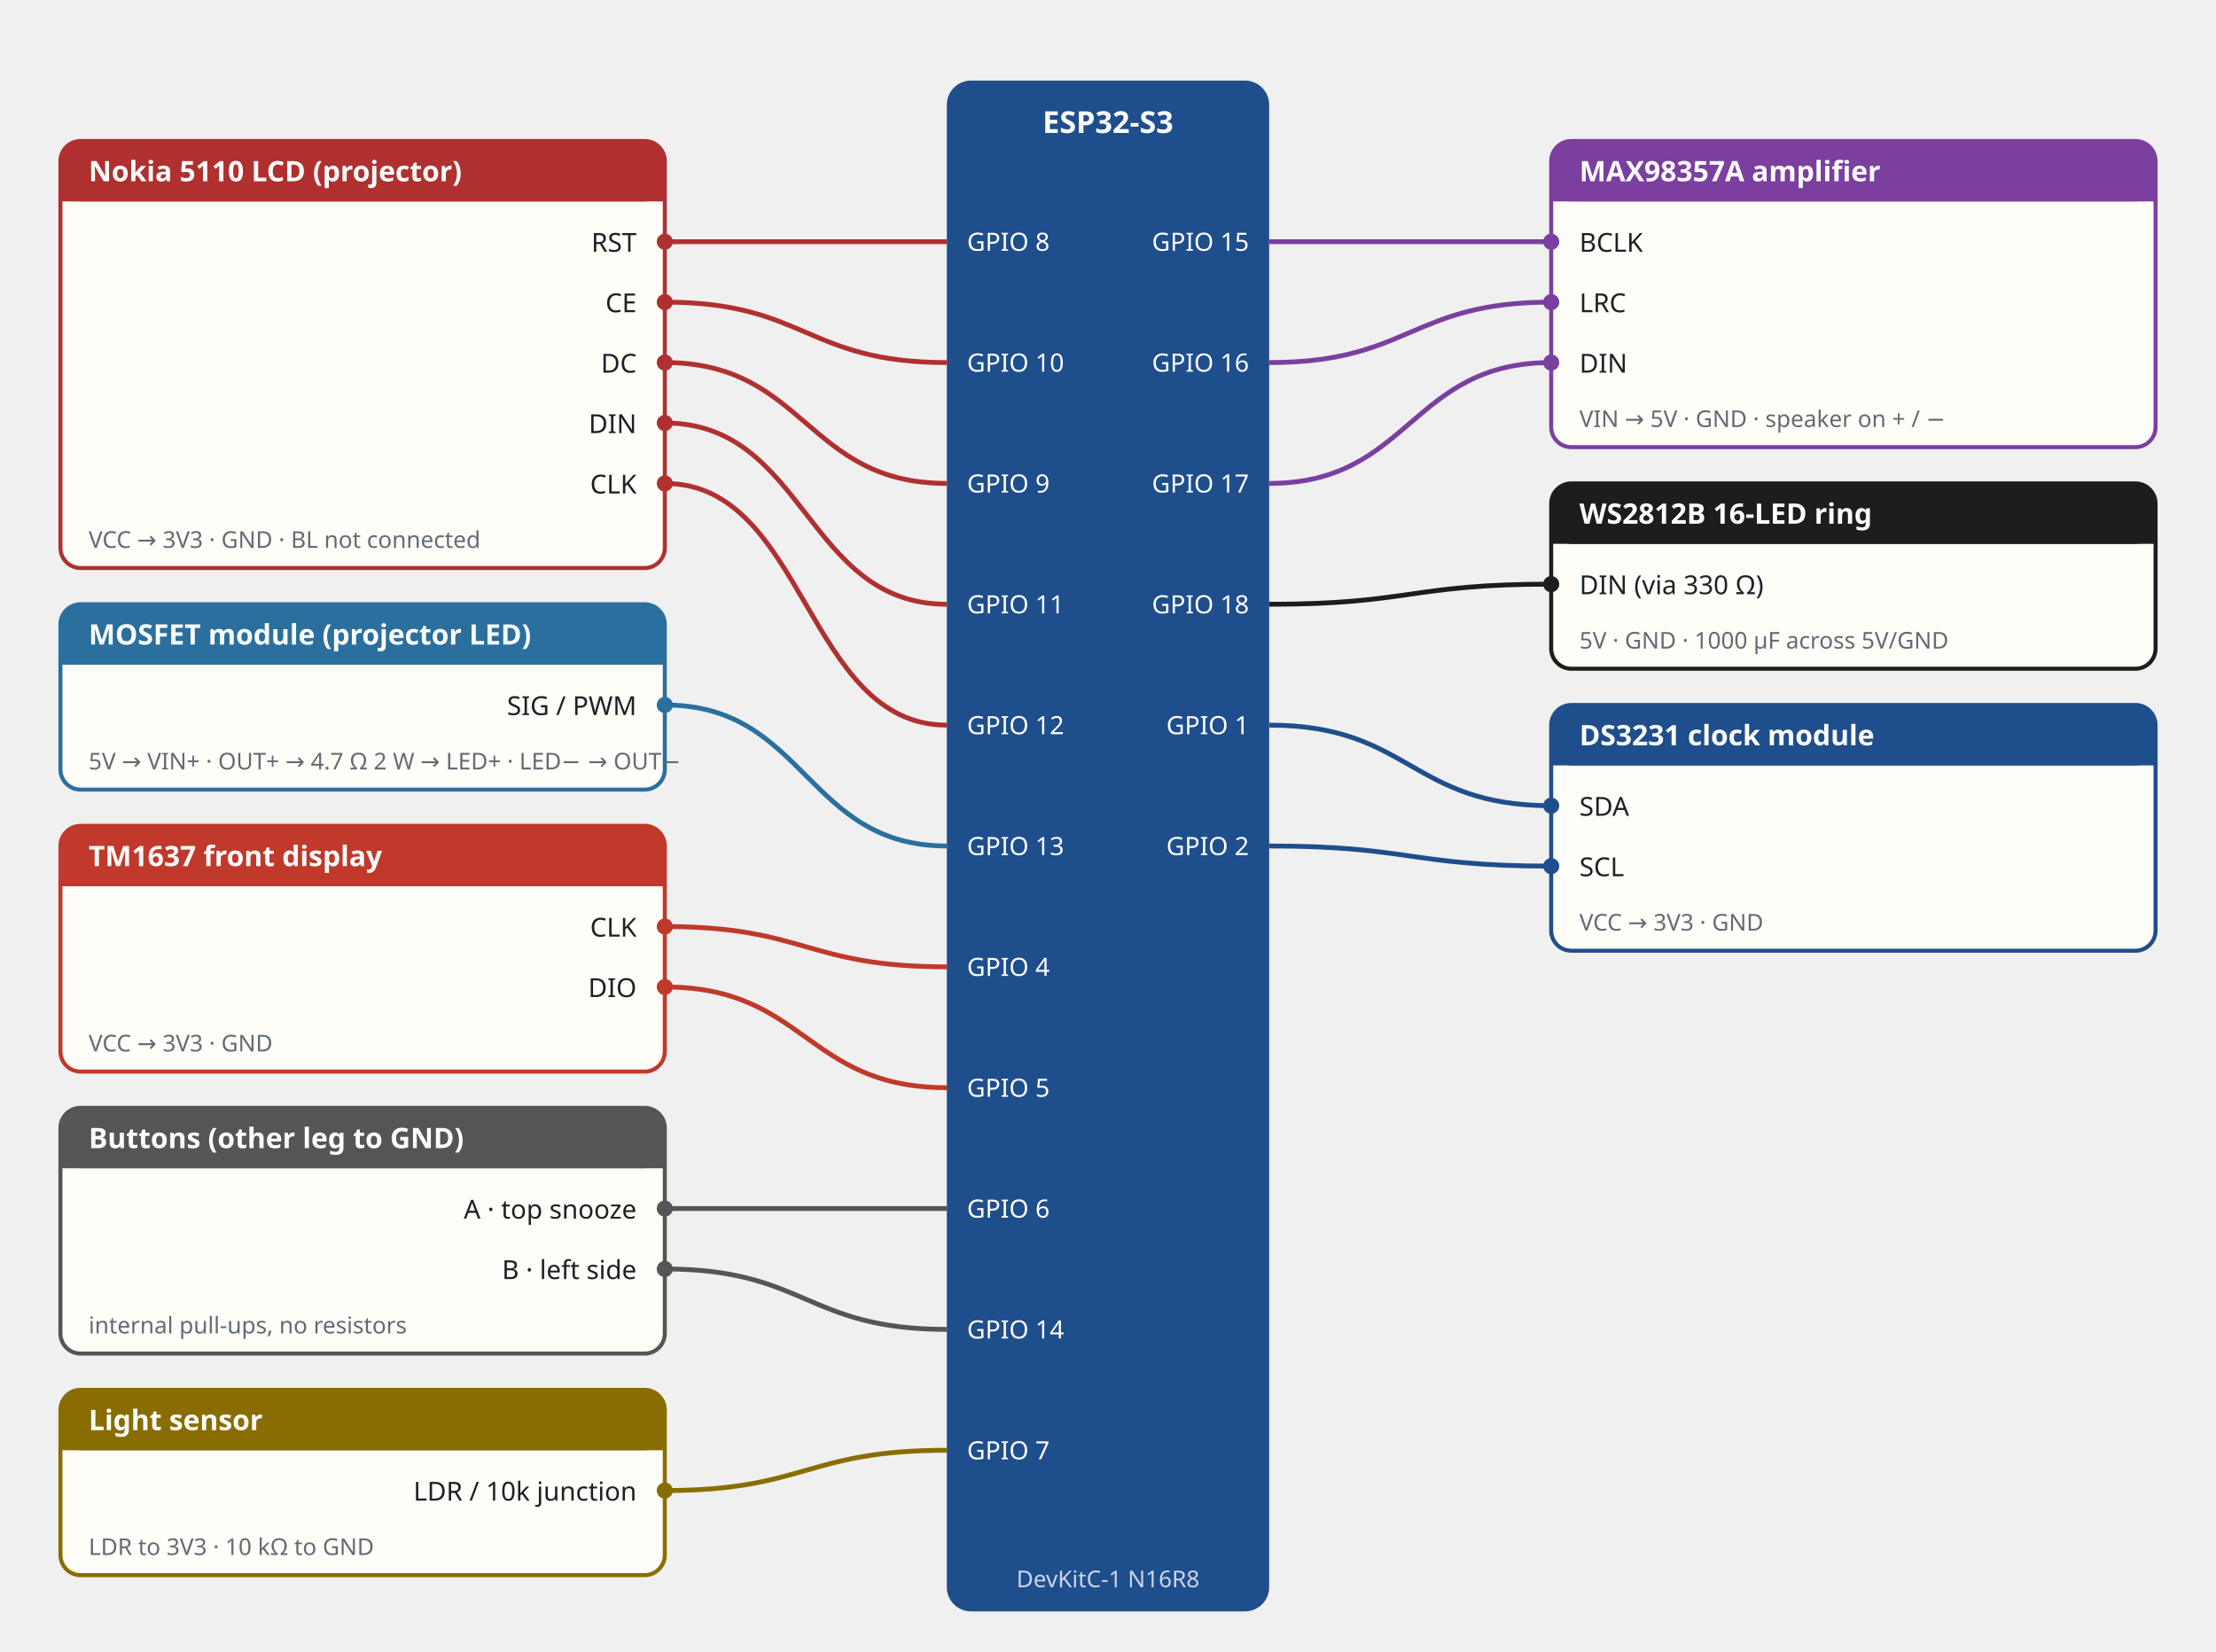
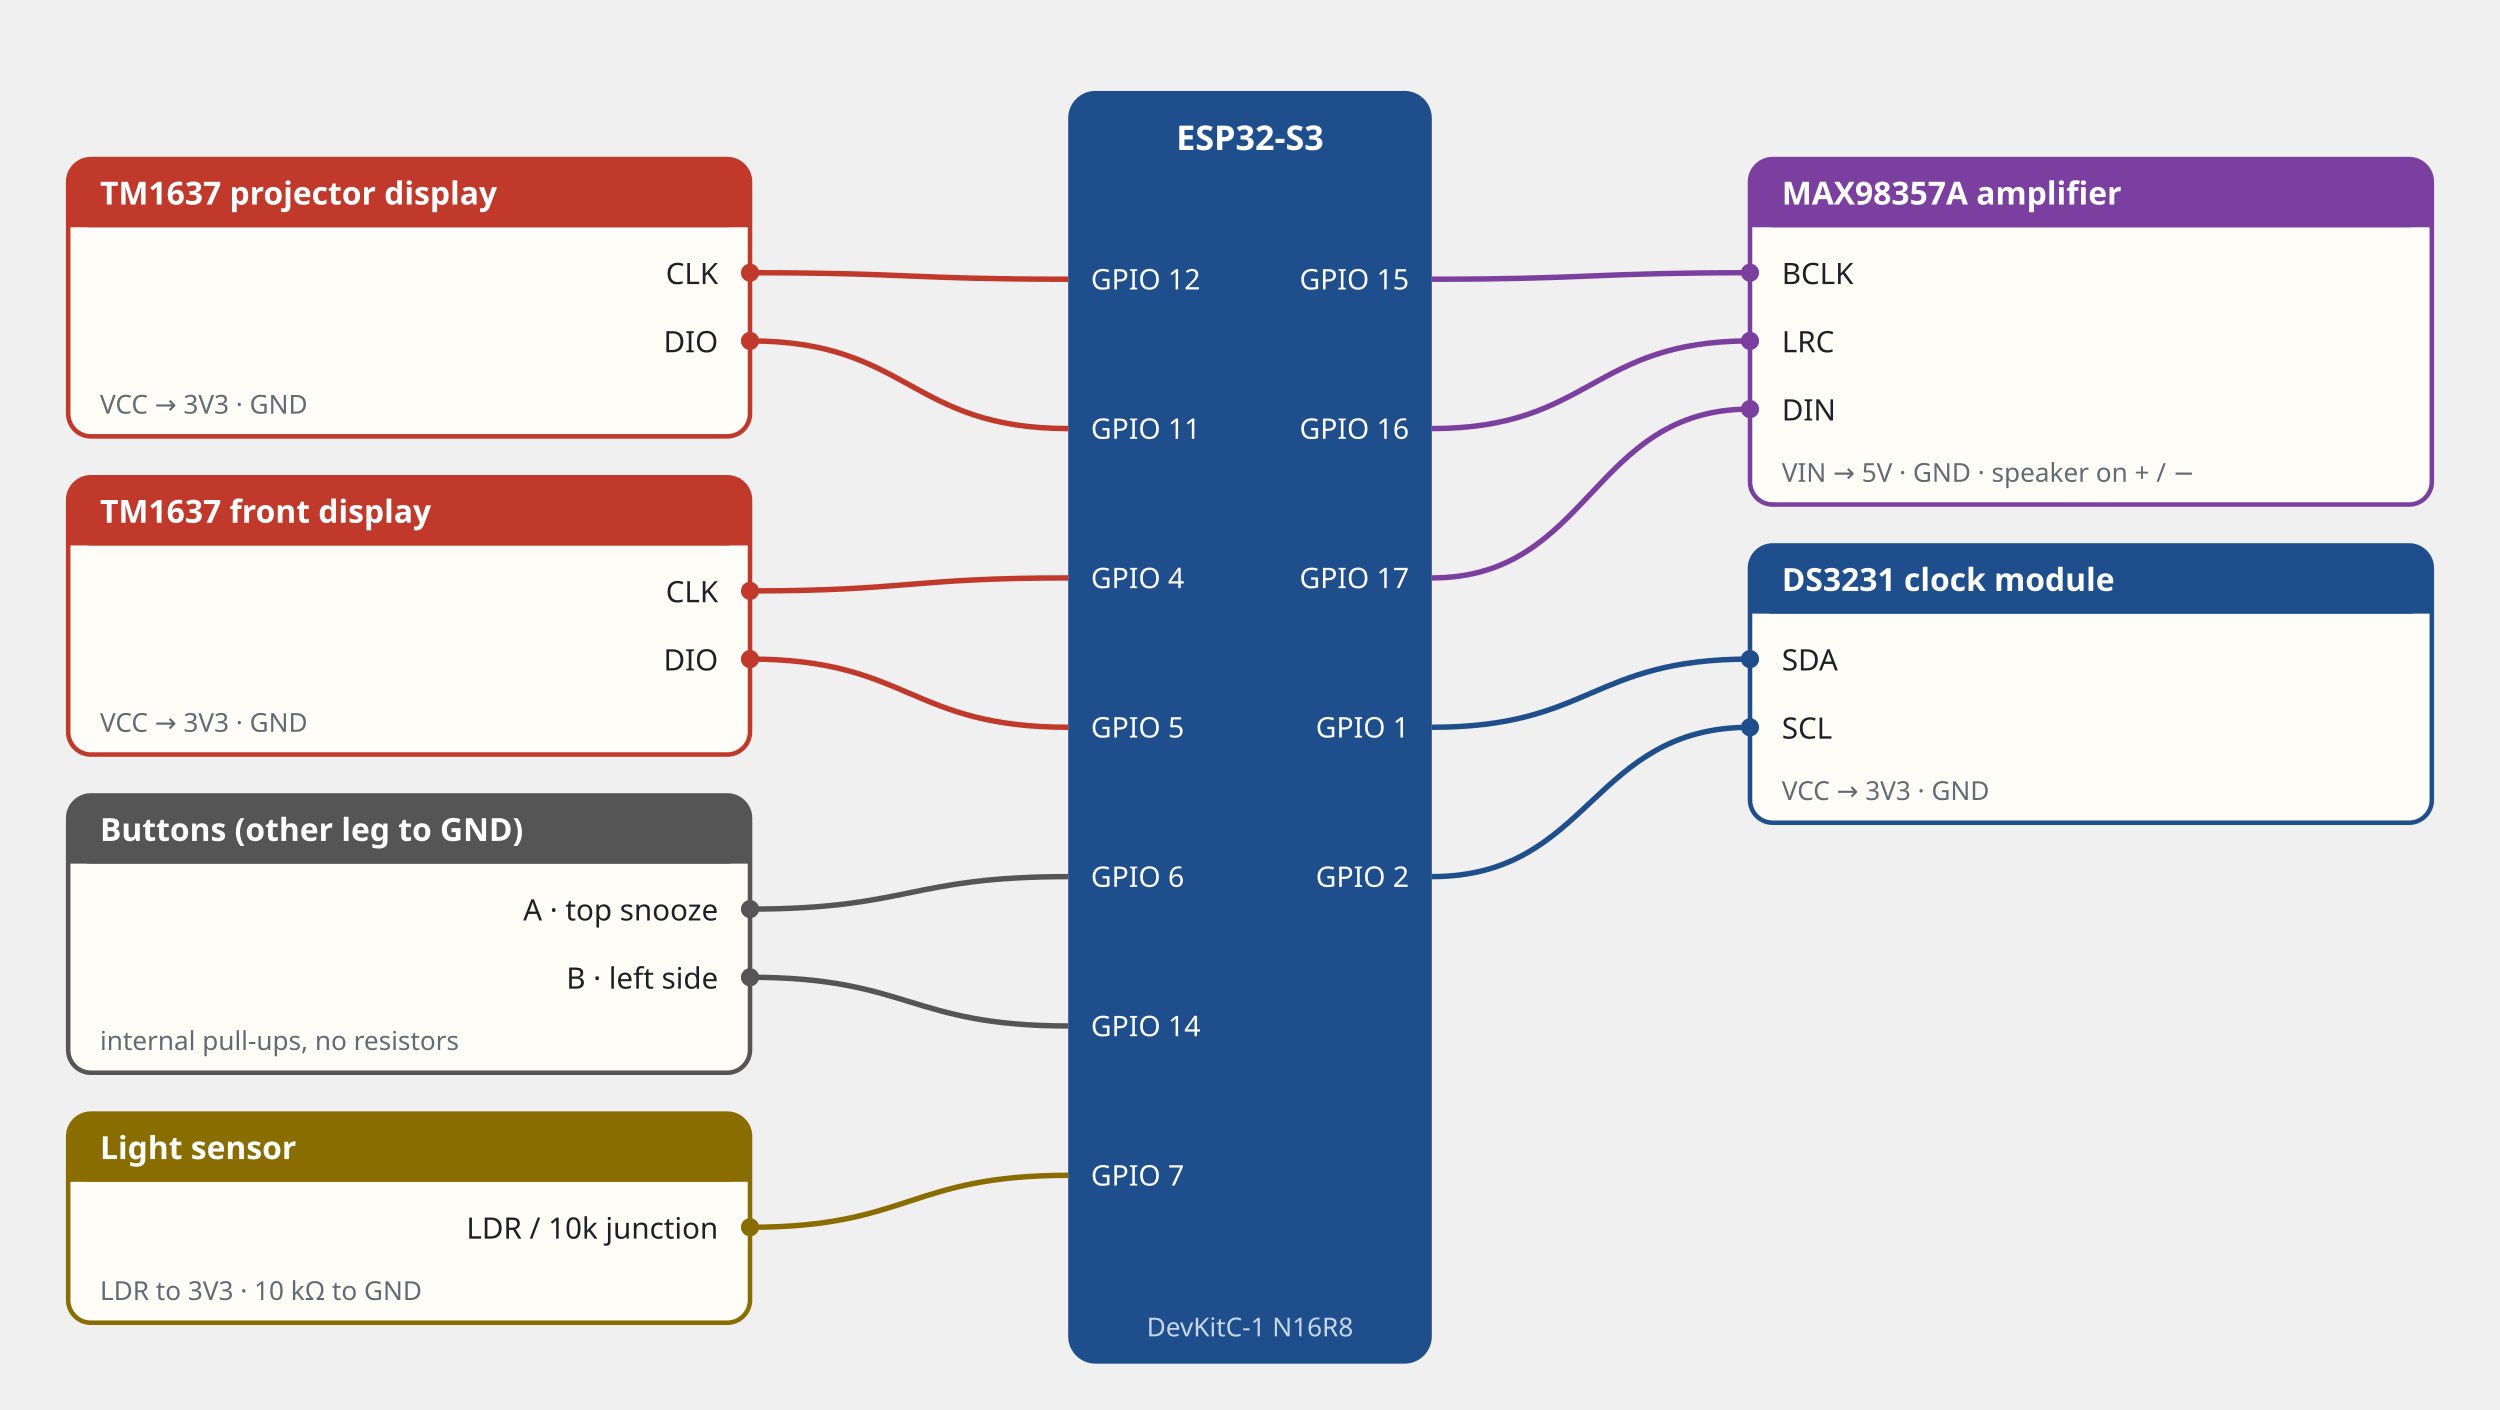
- <svg xmlns="http://www.w3.org/2000/svg" viewBox="0 0 1100 820" font-family="ui-sans-serif,system-ui,sans-serif" fill="#1d2126">
-   <rect x="470" y="40" width="160" height="760" rx="12" fill="#1f4e8c" />
+ <svg xmlns="http://www.w3.org/2000/svg" viewBox="0 0 1100 620" font-family="ui-sans-serif,system-ui,sans-serif" fill="#1d2126">
+   <rect x="470" y="40" width="160" height="560" rx="12" fill="#1f4e8c" />
  <text x="550.0" y="66" fill="#fff" text-anchor="middle" font-weight="700" font-size="15">ESP32-S3</text>
-   <text x="550.0" y="788" fill="#c9d6ea" text-anchor="middle" font-size="11.5">DevKitC-1 N16R8</text>
-   <rect x="30" y="70" width="300" height="212" rx="10" fill="#fffdf8" stroke="#b03030" stroke-width="2" />
-   <rect x="30" y="70" width="300" height="30" rx="10" fill="#b03030" />
-   <rect x="30" y="90" width="300" height="10" fill="#b03030" />
-   <text x="44" y="90" fill="#fff" font-weight="700" font-size="14">Nokia 5110 LCD (projector)</text>
-   <text x="316" y="125" text-anchor="end" font-size="13">RST</text>
-   <circle cx="330" cy="120" r="4" fill="#b03030" />
-   <text x="316" y="155" text-anchor="end" font-size="13">CE</text>
-   <circle cx="330" cy="150" r="4" fill="#b03030" />
-   <text x="316" y="185" text-anchor="end" font-size="13">DC</text>
-   <circle cx="330" cy="180" r="4" fill="#b03030" />
-   <text x="316" y="215" text-anchor="end" font-size="13">DIN</text>
-   <circle cx="330" cy="210" r="4" fill="#b03030" />
-   <text x="316" y="245" text-anchor="end" font-size="13">CLK</text>
-   <circle cx="330" cy="240" r="4" fill="#b03030" />
-   <text x="44" y="272" font-size="11.5" fill="#626a73">VCC → 3V3 · GND · BL not connected</text>
-   <rect x="30" y="300" width="300" height="92" rx="10" fill="#fffdf8" stroke="#2a6f9e" stroke-width="2" />
-   <rect x="30" y="300" width="300" height="30" rx="10" fill="#2a6f9e" />
-   <rect x="30" y="320" width="300" height="10" fill="#2a6f9e" />
-   <text x="44" y="320" fill="#fff" font-weight="700" font-size="14">MOSFET module (projector LED)</text>
-   <text x="316" y="355" text-anchor="end" font-size="13">SIG / PWM</text>
-   <circle cx="330" cy="350" r="4" fill="#2a6f9e" />
-   <text x="44" y="382" font-size="11.5" fill="#626a73">5V → VIN+ · OUT+ → 4.7 Ω 2 W → LED+ · LED− → OUT−</text>
-   <rect x="30" y="410" width="300" height="122" rx="10" fill="#fffdf8" stroke="#c0392b" stroke-width="2" />
-   <rect x="30" y="410" width="300" height="30" rx="10" fill="#c0392b" />
-   <rect x="30" y="430" width="300" height="10" fill="#c0392b" />
-   <text x="44" y="430" fill="#fff" font-weight="700" font-size="14">TM1637 front display</text>
-   <text x="316" y="465" text-anchor="end" font-size="13">CLK</text>
-   <circle cx="330" cy="460" r="4" fill="#c0392b" />
-   <text x="316" y="495" text-anchor="end" font-size="13">DIO</text>
-   <circle cx="330" cy="490" r="4" fill="#c0392b" />
-   <text x="44" y="522" font-size="11.5" fill="#626a73">VCC → 3V3 · GND</text>
-   <rect x="30" y="550" width="300" height="122" rx="10" fill="#fffdf8" stroke="#555" stroke-width="2" />
-   <rect x="30" y="550" width="300" height="30" rx="10" fill="#555" />
-   <rect x="30" y="570" width="300" height="10" fill="#555" />
-   <text x="44" y="570" fill="#fff" font-weight="700" font-size="14">Buttons (other leg to GND)</text>
-   <text x="316" y="605" text-anchor="end" font-size="13">A · top snooze</text>
-   <circle cx="330" cy="600" r="4" fill="#555" />
-   <text x="316" y="635" text-anchor="end" font-size="13">B · left side</text>
-   <circle cx="330" cy="630" r="4" fill="#555" />
-   <text x="44" y="662" font-size="11.5" fill="#626a73">internal pull-ups, no resistors</text>
-   <rect x="30" y="690" width="300" height="92" rx="10" fill="#fffdf8" stroke="#8a6d00" stroke-width="2" />
-   <rect x="30" y="690" width="300" height="30" rx="10" fill="#8a6d00" />
-   <rect x="30" y="710" width="300" height="10" fill="#8a6d00" />
-   <text x="44" y="710" fill="#fff" font-weight="700" font-size="14">Light sensor</text>
-   <text x="316" y="745" text-anchor="end" font-size="13">LDR / 10k junction</text>
-   <circle cx="330" cy="740" r="4" fill="#8a6d00" />
-   <text x="44" y="772" font-size="11.5" fill="#626a73">LDR to 3V3 · 10 kΩ to GND</text>
+   <text x="550.0" y="588" fill="#c9d6ea" text-anchor="middle" font-size="11.5">DevKitC-1 N16R8</text>
+   <rect x="30" y="70" width="300" height="122" rx="10" fill="#fffdf8" stroke="#c0392b" stroke-width="2" />
+   <rect x="30" y="70" width="300" height="30" rx="10" fill="#c0392b" />
+   <rect x="30" y="90" width="300" height="10" fill="#c0392b" />
+   <text x="44" y="90" fill="#fff" font-weight="700" font-size="14">TM1637 projector display</text>
+   <text x="316" y="125" text-anchor="end" font-size="13">CLK</text>
+   <circle cx="330" cy="120" r="4" fill="#c0392b" />
+   <text x="316" y="155" text-anchor="end" font-size="13">DIO</text>
+   <circle cx="330" cy="150" r="4" fill="#c0392b" />
+   <text x="44" y="182" font-size="11.5" fill="#626a73">VCC → 3V3 · GND</text>
+   <rect x="30" y="210" width="300" height="122" rx="10" fill="#fffdf8" stroke="#c0392b" stroke-width="2" />
+   <rect x="30" y="210" width="300" height="30" rx="10" fill="#c0392b" />
+   <rect x="30" y="230" width="300" height="10" fill="#c0392b" />
+   <text x="44" y="230" fill="#fff" font-weight="700" font-size="14">TM1637 front display</text>
+   <text x="316" y="265" text-anchor="end" font-size="13">CLK</text>
+   <circle cx="330" cy="260" r="4" fill="#c0392b" />
+   <text x="316" y="295" text-anchor="end" font-size="13">DIO</text>
+   <circle cx="330" cy="290" r="4" fill="#c0392b" />
+   <text x="44" y="322" font-size="11.5" fill="#626a73">VCC → 3V3 · GND</text>
+   <rect x="30" y="350" width="300" height="122" rx="10" fill="#fffdf8" stroke="#555" stroke-width="2" />
+   <rect x="30" y="350" width="300" height="30" rx="10" fill="#555" />
+   <rect x="30" y="370" width="300" height="10" fill="#555" />
+   <text x="44" y="370" fill="#fff" font-weight="700" font-size="14">Buttons (other leg to GND)</text>
+   <text x="316" y="405" text-anchor="end" font-size="13">A · top snooze</text>
+   <circle cx="330" cy="400" r="4" fill="#555" />
+   <text x="316" y="435" text-anchor="end" font-size="13">B · left side</text>
+   <circle cx="330" cy="430" r="4" fill="#555" />
+   <text x="44" y="462" font-size="11.5" fill="#626a73">internal pull-ups, no resistors</text>
+   <rect x="30" y="490" width="300" height="92" rx="10" fill="#fffdf8" stroke="#8a6d00" stroke-width="2" />
+   <rect x="30" y="490" width="300" height="30" rx="10" fill="#8a6d00" />
+   <rect x="30" y="510" width="300" height="10" fill="#8a6d00" />
+   <text x="44" y="510" fill="#fff" font-weight="700" font-size="14">Light sensor</text>
+   <text x="316" y="545" text-anchor="end" font-size="13">LDR / 10k junction</text>
+   <circle cx="330" cy="540" r="4" fill="#8a6d00" />
+   <text x="44" y="572" font-size="11.5" fill="#626a73">LDR to 3V3 · 10 kΩ to GND</text>
  <rect x="770" y="70" width="300" height="152" rx="10" fill="#fffdf8" stroke="#7b3fa0" stroke-width="2" />
  <rect x="770" y="70" width="300" height="30" rx="10" fill="#7b3fa0" />
  <rect x="770" y="90" width="300" height="10" fill="#7b3fa0" />
  <text x="784" y="90" fill="#fff" font-weight="700" font-size="14">MAX98357A amplifier</text>
  <text x="784" y="125" text-anchor="start" font-size="13">BCLK</text>
  <circle cx="770" cy="120" r="4" fill="#7b3fa0" />
  <text x="784" y="155" text-anchor="start" font-size="13">LRC</text>
  <circle cx="770" cy="150" r="4" fill="#7b3fa0" />
  <text x="784" y="185" text-anchor="start" font-size="13">DIN</text>
  <circle cx="770" cy="180" r="4" fill="#7b3fa0" />
  <text x="784" y="212" font-size="11.5" fill="#626a73">VIN → 5V · GND · speaker on + / −</text>
-   <rect x="770" y="240" width="300" height="92" rx="10" fill="#fffdf8" stroke="#1d1d1d" stroke-width="2" />
-   <rect x="770" y="240" width="300" height="30" rx="10" fill="#1d1d1d" />
-   <rect x="770" y="260" width="300" height="10" fill="#1d1d1d" />
-   <text x="784" y="260" fill="#fff" font-weight="700" font-size="14">WS2812B 16-LED ring</text>
-   <text x="784" y="295" text-anchor="start" font-size="13">DIN (via 330 Ω)</text>
-   <circle cx="770" cy="290" r="4" fill="#1d1d1d" />
-   <text x="784" y="322" font-size="11.5" fill="#626a73">5V · GND · 1000 µF across 5V/GND</text>
-   <rect x="770" y="350" width="300" height="122" rx="10" fill="#fffdf8" stroke="#1f4e8c" stroke-width="2" />
-   <rect x="770" y="350" width="300" height="30" rx="10" fill="#1f4e8c" />
-   <rect x="770" y="370" width="300" height="10" fill="#1f4e8c" />
-   <text x="784" y="370" fill="#fff" font-weight="700" font-size="14">DS3231 clock module</text>
-   <text x="784" y="405" text-anchor="start" font-size="13">SDA</text>
-   <circle cx="770" cy="400" r="4" fill="#1f4e8c" />
-   <text x="784" y="435" text-anchor="start" font-size="13">SCL</text>
-   <circle cx="770" cy="430" r="4" fill="#1f4e8c" />
-   <text x="784" y="462" font-size="11.5" fill="#626a73">VCC → 3V3 · GND</text>
-   <path d="M330,120 C400.0,120 400.0,120.0 470,120.0" fill="none" stroke="#b03030" stroke-width="2.4" />
-   <text x="480" y="124.5" fill="#fff" font-size="12.5" text-anchor="start">GPIO 8</text>
-   <path d="M330,150 C400.0,150 400.0,180.0 470,180.0" fill="none" stroke="#b03030" stroke-width="2.4" />
-   <text x="480" y="184.5" fill="#fff" font-size="12.5" text-anchor="start">GPIO 10</text>
-   <path d="M330,180 C400.0,180 400.0,240.0 470,240.0" fill="none" stroke="#b03030" stroke-width="2.4" />
-   <text x="480" y="244.5" fill="#fff" font-size="12.5" text-anchor="start">GPIO 9</text>
-   <path d="M330,210 C400.0,210 400.0,300.0 470,300.0" fill="none" stroke="#b03030" stroke-width="2.4" />
-   <text x="480" y="304.5" fill="#fff" font-size="12.5" text-anchor="start">GPIO 11</text>
-   <path d="M330,240 C400.0,240 400.0,360.0 470,360.0" fill="none" stroke="#b03030" stroke-width="2.4" />
-   <text x="480" y="364.5" fill="#fff" font-size="12.5" text-anchor="start">GPIO 12</text>
-   <path d="M330,350 C400.0,350 400.0,420.0 470,420.0" fill="none" stroke="#2a6f9e" stroke-width="2.4" />
-   <text x="480" y="424.5" fill="#fff" font-size="12.5" text-anchor="start">GPIO 13</text>
-   <path d="M330,460 C400.0,460 400.0,480.0 470,480.0" fill="none" stroke="#c0392b" stroke-width="2.4" />
-   <text x="480" y="484.5" fill="#fff" font-size="12.5" text-anchor="start">GPIO 4</text>
-   <path d="M330,490 C400.0,490 400.0,540.0 470,540.0" fill="none" stroke="#c0392b" stroke-width="2.4" />
-   <text x="480" y="544.5" fill="#fff" font-size="12.5" text-anchor="start">GPIO 5</text>
-   <path d="M330,600 C400.0,600 400.0,600.0 470,600.0" fill="none" stroke="#555" stroke-width="2.4" />
-   <text x="480" y="604.5" fill="#fff" font-size="12.5" text-anchor="start">GPIO 6</text>
-   <path d="M330,630 C400.0,630 400.0,660.0 470,660.0" fill="none" stroke="#555" stroke-width="2.4" />
-   <text x="480" y="664.5" fill="#fff" font-size="12.5" text-anchor="start">GPIO 14</text>
-   <path d="M330,740 C400.0,740 400.0,720.0 470,720.0" fill="none" stroke="#8a6d00" stroke-width="2.4" />
-   <text x="480" y="724.5" fill="#fff" font-size="12.5" text-anchor="start">GPIO 7</text>
-   <path d="M770,120 C700.0,120 700.0,120.0 630,120.0" fill="none" stroke="#7b3fa0" stroke-width="2.4" />
-   <text x="620" y="124.5" fill="#fff" font-size="12.5" text-anchor="end">GPIO 15</text>
-   <path d="M770,150 C700.0,150 700.0,180.0 630,180.0" fill="none" stroke="#7b3fa0" stroke-width="2.4" />
-   <text x="620" y="184.5" fill="#fff" font-size="12.5" text-anchor="end">GPIO 16</text>
-   <path d="M770,180 C700.0,180 700.0,240.0 630,240.0" fill="none" stroke="#7b3fa0" stroke-width="2.4" />
-   <text x="620" y="244.5" fill="#fff" font-size="12.5" text-anchor="end">GPIO 17</text>
-   <path d="M770,290 C700.0,290 700.0,300.0 630,300.0" fill="none" stroke="#1d1d1d" stroke-width="2.4" />
-   <text x="620" y="304.5" fill="#fff" font-size="12.5" text-anchor="end">GPIO 18</text>
-   <path d="M770,400 C700.0,400 700.0,360.0 630,360.0" fill="none" stroke="#1f4e8c" stroke-width="2.4" />
-   <text x="620" y="364.5" fill="#fff" font-size="12.5" text-anchor="end">GPIO 1</text>
-   <path d="M770,430 C700.0,430 700.0,420.0 630,420.0" fill="none" stroke="#1f4e8c" stroke-width="2.4" />
-   <text x="620" y="424.5" fill="#fff" font-size="12.5" text-anchor="end">GPIO 2</text>
+   <rect x="770" y="240" width="300" height="122" rx="10" fill="#fffdf8" stroke="#1f4e8c" stroke-width="2" />
+   <rect x="770" y="240" width="300" height="30" rx="10" fill="#1f4e8c" />
+   <rect x="770" y="260" width="300" height="10" fill="#1f4e8c" />
+   <text x="784" y="260" fill="#fff" font-weight="700" font-size="14">DS3231 clock module</text>
+   <text x="784" y="295" text-anchor="start" font-size="13">SDA</text>
+   <circle cx="770" cy="290" r="4" fill="#1f4e8c" />
+   <text x="784" y="325" text-anchor="start" font-size="13">SCL</text>
+   <circle cx="770" cy="320" r="4" fill="#1f4e8c" />
+   <text x="784" y="352" font-size="11.5" fill="#626a73">VCC → 3V3 · GND</text>
+   <path d="M330,120 C400.0,120 400.0,122.857 470,122.857" fill="none" stroke="#c0392b" stroke-width="2.4" />
+   <text x="480" y="127.357" fill="#fff" font-size="12.5" text-anchor="start">GPIO 12</text>
+   <path d="M330,150 C400.0,150 400.0,188.571 470,188.571" fill="none" stroke="#c0392b" stroke-width="2.4" />
+   <text x="480" y="193.071" fill="#fff" font-size="12.5" text-anchor="start">GPIO 11</text>
+   <path d="M330,260 C400.0,260 400.0,254.286 470,254.286" fill="none" stroke="#c0392b" stroke-width="2.4" />
+   <text x="480" y="258.786" fill="#fff" font-size="12.5" text-anchor="start">GPIO 4</text>
+   <path d="M330,290 C400.0,290 400.0,320 470,320" fill="none" stroke="#c0392b" stroke-width="2.4" />
+   <text x="480" y="324.5" fill="#fff" font-size="12.5" text-anchor="start">GPIO 5</text>
+   <path d="M330,400 C400.0,400 400.0,385.714 470,385.714" fill="none" stroke="#555" stroke-width="2.4" />
+   <text x="480" y="390.214" fill="#fff" font-size="12.5" text-anchor="start">GPIO 6</text>
+   <path d="M330,430 C400.0,430 400.0,451.429 470,451.429" fill="none" stroke="#555" stroke-width="2.4" />
+   <text x="480" y="455.929" fill="#fff" font-size="12.5" text-anchor="start">GPIO 14</text>
+   <path d="M330,540 C400.0,540 400.0,517.143 470,517.143" fill="none" stroke="#8a6d00" stroke-width="2.4" />
+   <text x="480" y="521.643" fill="#fff" font-size="12.5" text-anchor="start">GPIO 7</text>
+   <path d="M770,120 C700.0,120 700.0,122.857 630,122.857" fill="none" stroke="#7b3fa0" stroke-width="2.4" />
+   <text x="620" y="127.357" fill="#fff" font-size="12.5" text-anchor="end">GPIO 15</text>
+   <path d="M770,150 C700.0,150 700.0,188.571 630,188.571" fill="none" stroke="#7b3fa0" stroke-width="2.4" />
+   <text x="620" y="193.071" fill="#fff" font-size="12.5" text-anchor="end">GPIO 16</text>
+   <path d="M770,180 C700.0,180 700.0,254.286 630,254.286" fill="none" stroke="#7b3fa0" stroke-width="2.4" />
+   <text x="620" y="258.786" fill="#fff" font-size="12.5" text-anchor="end">GPIO 17</text>
+   <path d="M770,290 C700.0,290 700.0,320 630,320" fill="none" stroke="#1f4e8c" stroke-width="2.4" />
+   <text x="620" y="324.5" fill="#fff" font-size="12.5" text-anchor="end">GPIO 1</text>
+   <path d="M770,320 C700.0,320 700.0,385.714 630,385.714" fill="none" stroke="#1f4e8c" stroke-width="2.4" />
+   <text x="620" y="390.214" fill="#fff" font-size="12.5" text-anchor="end">GPIO 2</text>
</svg>
